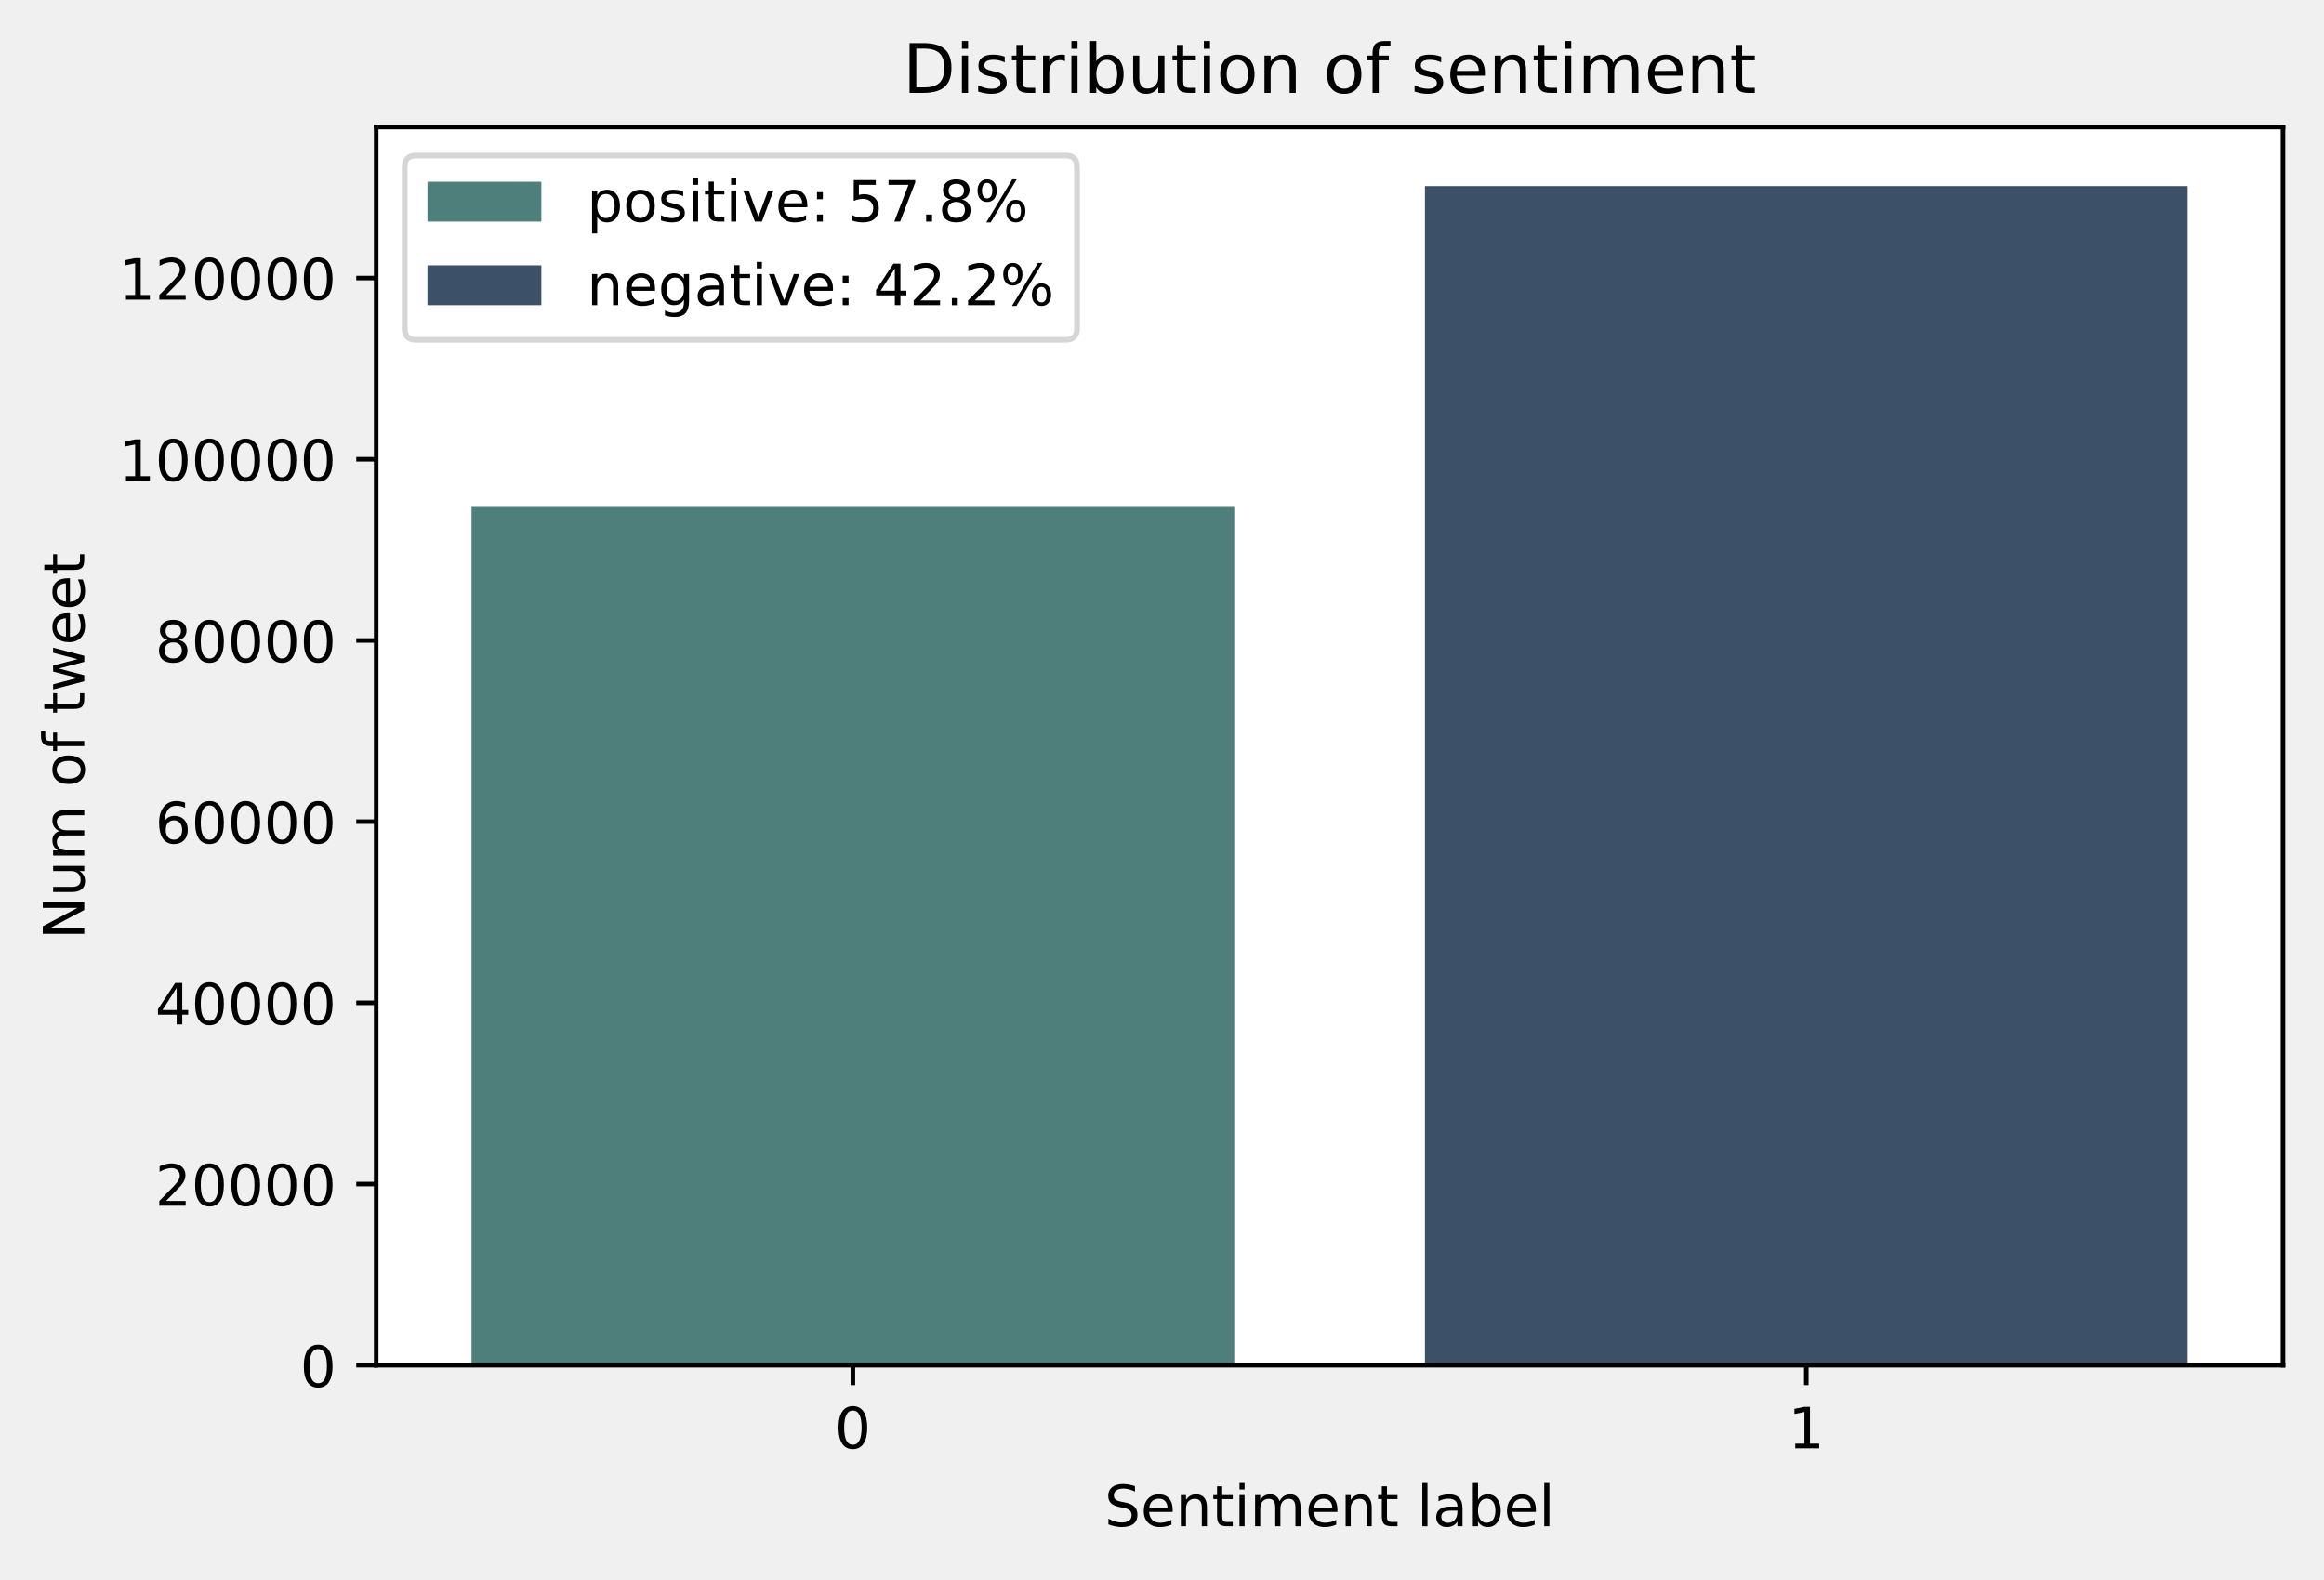
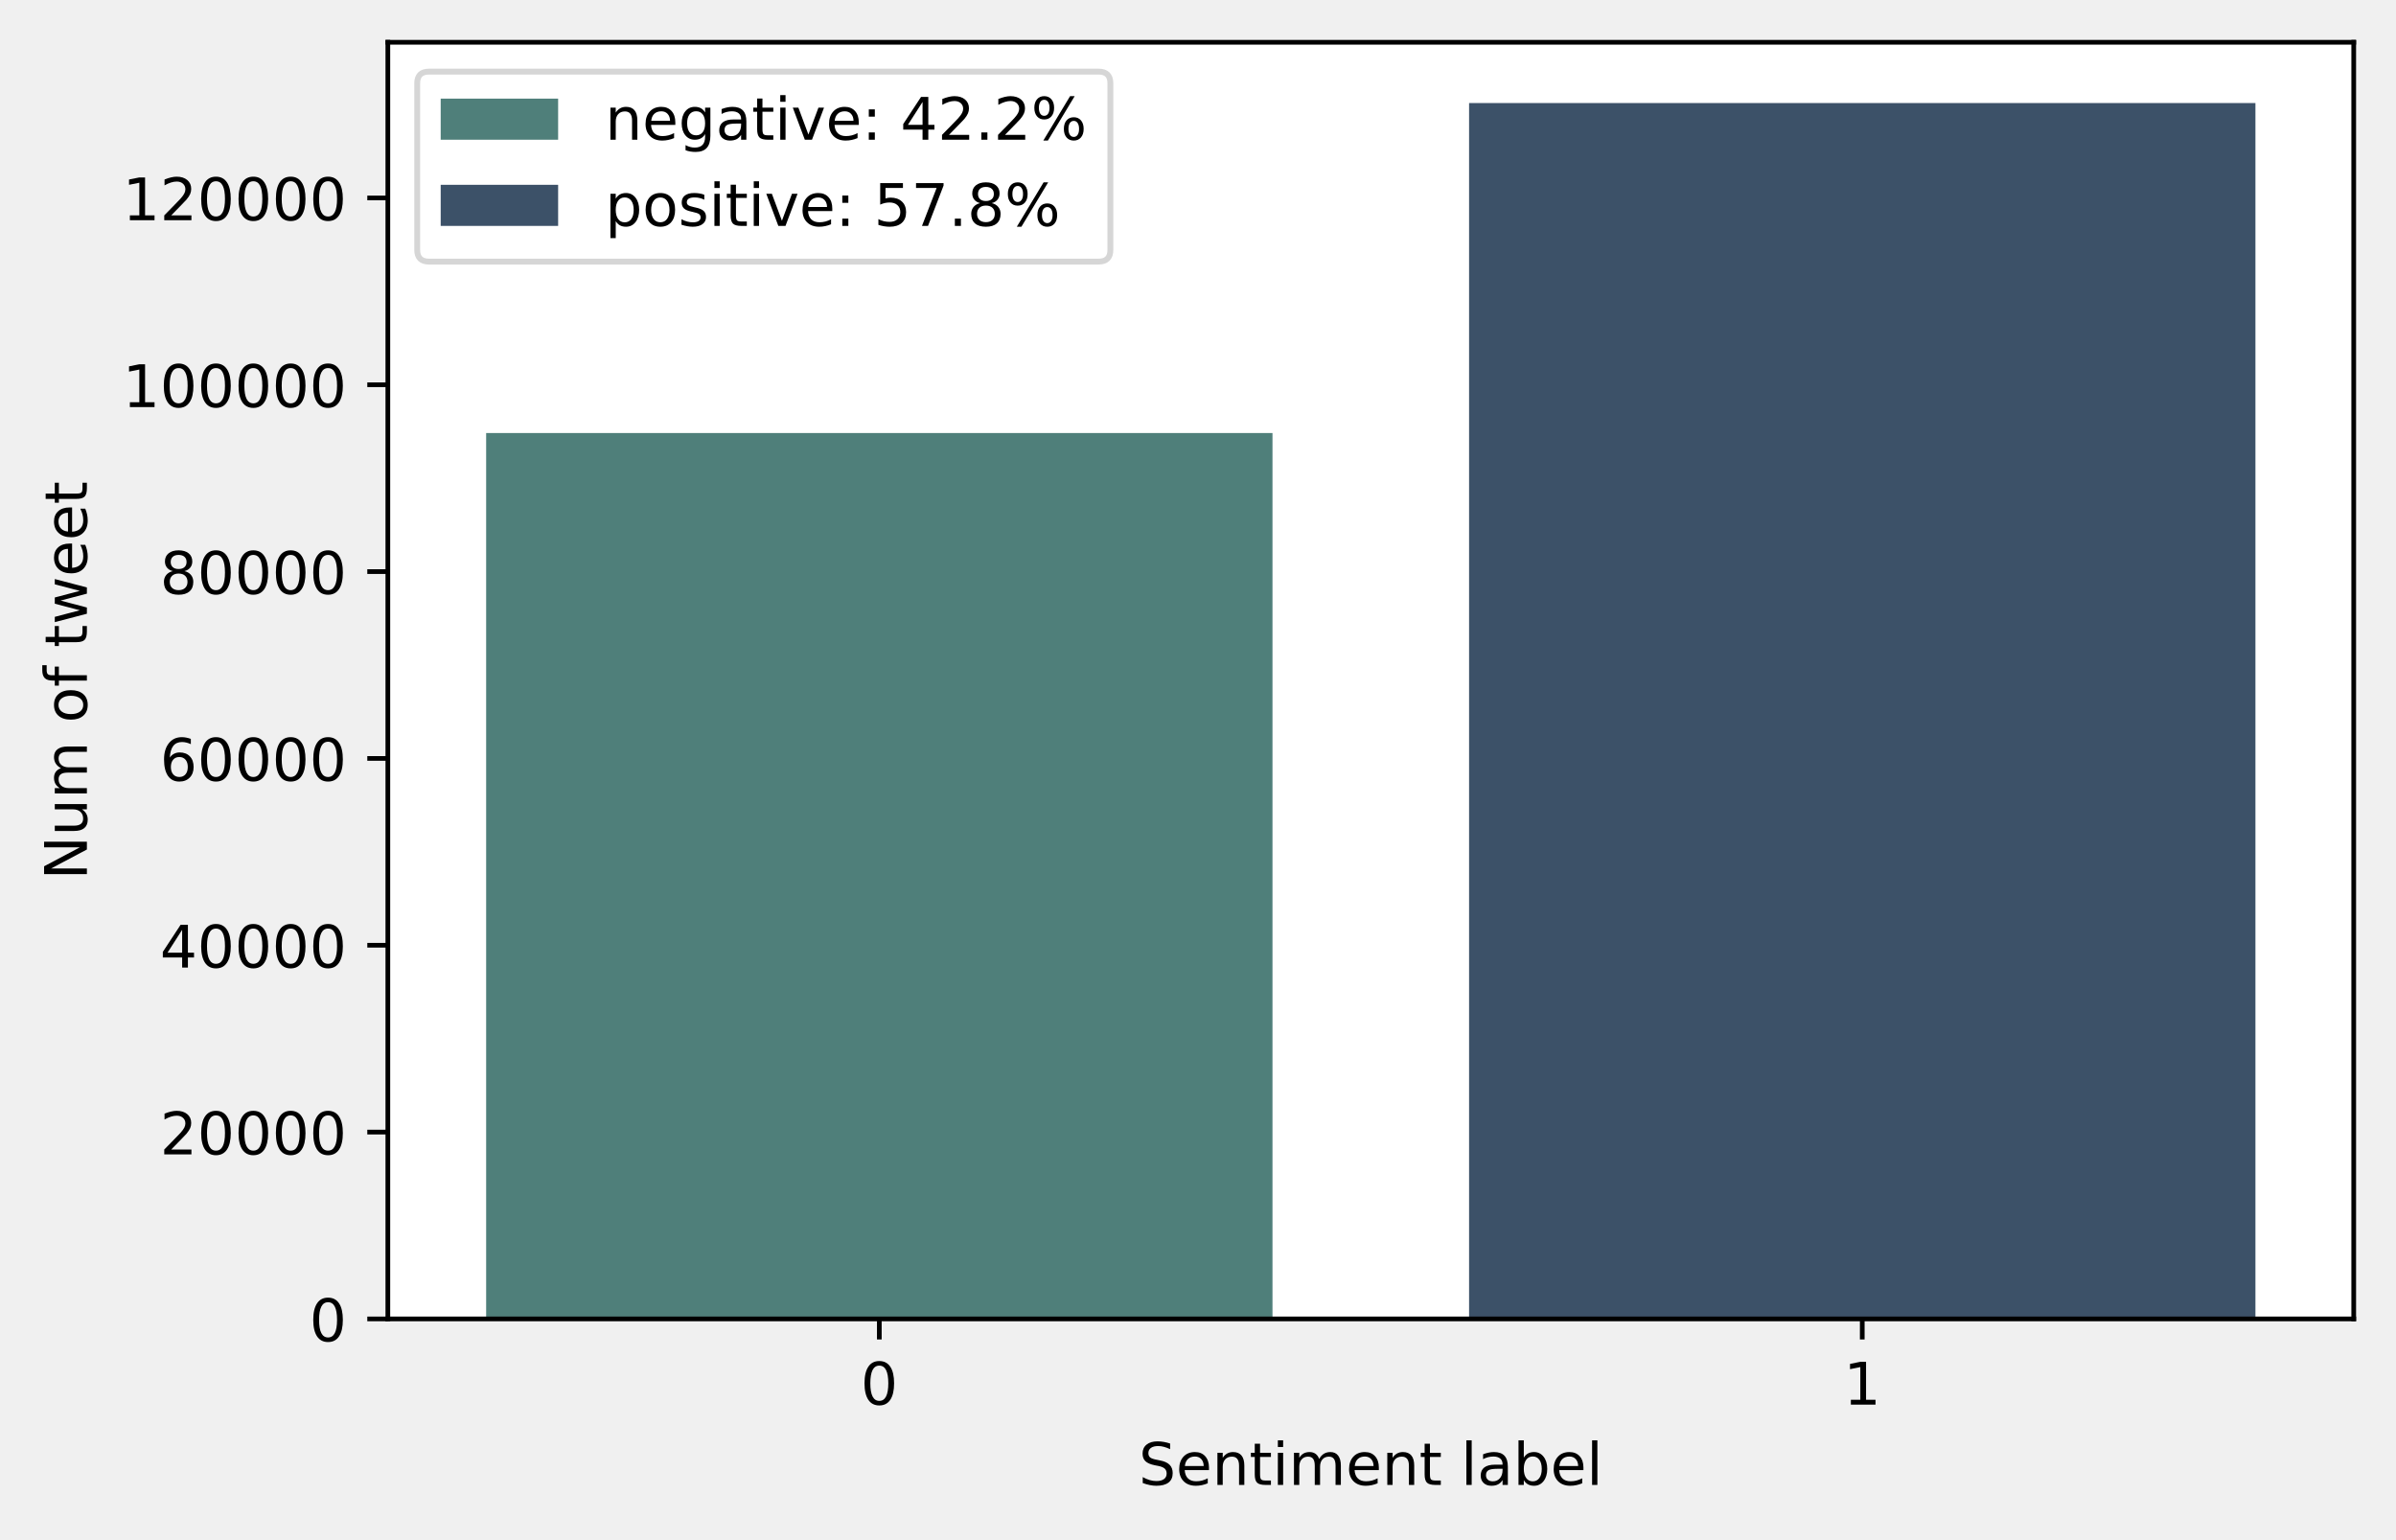
- <svg xmlns="http://www.w3.org/2000/svg" xmlns:xlink="http://www.w3.org/1999/xlink" width="408.053pt" height="277.314pt" viewBox="0 0 408.053 277.314" version="1.1">
+ <svg xmlns="http://www.w3.org/2000/svg" xmlns:xlink="http://www.w3.org/1999/xlink" width="408.053pt" height="262.196pt" viewBox="0 0 408.053 262.196" version="1.1">
  <defs>
    <style type="text/css">*{stroke-linejoin: round; stroke-linecap: butt}</style>
  </defs>
  <g id="figure_1">
    <g id="patch_1">
-       <path d="M 0 277.314  L 408.053 277.314  L 408.053 0  L 0 0  L 0 277.314  z " style="fill: none" />
+       <path d="M 0 262.196  L 408.053 262.196  L 408.053 0  L 0 0  L 0 262.196  z " style="fill: none" />
    </g>
    <g id="axes_1">
      <g id="patch_2">
-         <path d="M 66.053 239.758  L 400.853 239.758  L 400.853 22.318  L 66.053 22.318  z " style="fill: #ffffff" />
+         <path d="M 66.053 224.64  L 400.853 224.64  L 400.853 7.2  L 66.053 7.2  z " style="fill: #ffffff" />
      </g>
      <g id="patch_3">
-         <path d="M 82.793 239.758  L 216.713 239.758  L 216.713 88.868  L 82.793 88.868  z " clip-path="url(#p64d1a8fc48)" style="fill: #4f7f7a" />
+         <path d="M 82.793 224.64  L 216.713 224.64  L 216.713 73.75  L 82.793 73.75  z " clip-path="url(#pd86b4c235d)" style="fill: #4f7f7a" />
      </g>
      <g id="patch_4">
-         <path d="M 250.193 239.758  L 384.113 239.758  L 384.113 32.672  L 250.193 32.672  z " clip-path="url(#p64d1a8fc48)" style="fill: #3c5168" />
+         <path d="M 250.193 224.64  L 384.113 224.64  L 384.113 17.554  L 250.193 17.554  z " clip-path="url(#pd86b4c235d)" style="fill: #3c5168" />
      </g>
      <g id="matplotlib.axis_1">
        <g id="xtick_1">
          <g id="line2d_1">
            <defs>
-               <path id="me00213ad34" d="M 0 0  L 0 3.5  " style="stroke: #000000; stroke-width: 0.8" />
-             </defs>
-             <g>
-               <use xlink:href="#me00213ad34" x="149.753" y="239.758" style="stroke: #000000; stroke-width: 0.8" />
+               <path id="mf5926500ac" d="M 0 0  L 0 3.5  " style="stroke: #000000; stroke-width: 0.8" />
+             </defs>
+             <g>
+               <use xlink:href="#mf5926500ac" x="149.753" y="224.64" style="stroke: #000000; stroke-width: 0.8" />
            </g>
          </g>
          <g id="text_1">
-             <g transform="translate(146.5719 254.3566)scale(0.1 -0.1)">
+             <g transform="translate(146.5719 239.2384)scale(0.1 -0.1)">
              <defs>
                <path id="DejaVuSans-30" d="M 2034 4250  Q 1547 4250 1301 3770  Q 1056 3291 1056 2328  Q 1056 1369 1301 889  Q 1547 409 2034 409  Q 2525 409 2770 889  Q 3016 1369 3016 2328  Q 3016 3291 2770 3770  Q 2525 4250 2034 4250  z M 2034 4750  Q 2819 4750 3233 4129  Q 3647 3509 3647 2328  Q 3647 1150 3233 529  Q 2819 -91 2034 -91  Q 1250 -91 836 529  Q 422 1150 422 2328  Q 422 3509 836 4129  Q 1250 4750 2034 4750  z " transform="scale(0.015625)" />
              </defs>
              <use xlink:href="#DejaVuSans-30" />
            </g>
          </g>
        </g>
        <g id="xtick_2">
          <g id="line2d_2">
            <g>
-               <use xlink:href="#me00213ad34" x="317.153" y="239.758" style="stroke: #000000; stroke-width: 0.8" />
+               <use xlink:href="#mf5926500ac" x="317.153" y="224.64" style="stroke: #000000; stroke-width: 0.8" />
            </g>
          </g>
          <g id="text_2">
-             <g transform="translate(313.9719 254.3566)scale(0.1 -0.1)">
+             <g transform="translate(313.9719 239.2384)scale(0.1 -0.1)">
              <defs>
                <path id="DejaVuSans-31" d="M 794 531  L 1825 531  L 1825 4091  L 703 3866  L 703 4441  L 1819 4666  L 2450 4666  L 2450 531  L 3481 531  L 3481 0  L 794 0  L 794 531  z " transform="scale(0.015625)" />
              </defs>
              <use xlink:href="#DejaVuSans-31" />
            </g>
          </g>
        </g>
        <g id="text_3">
-           <g transform="translate(193.9266 268.0347)scale(0.1 -0.1)">
+           <g transform="translate(193.9266 252.9166)scale(0.1 -0.1)">
            <defs>
              <path id="DejaVuSans-53" d="M 3425 4513  L 3425 3897  Q 3066 4069 2747 4153  Q 2428 4238 2131 4238  Q 1616 4238 1336 4038  Q 1056 3838 1056 3469  Q 1056 3159 1242 3001  Q 1428 2844 1947 2747  L 2328 2669  Q 3034 2534 3370 2195  Q 3706 1856 3706 1288  Q 3706 609 3251 259  Q 2797 -91 1919 -91  Q 1588 -91 1214 -16  Q 841 59 441 206  L 441 856  Q 825 641 1194 531  Q 1563 422 1919 422  Q 2459 422 2753 634  Q 3047 847 3047 1241  Q 3047 1584 2836 1778  Q 2625 1972 2144 2069  L 1759 2144  Q 1053 2284 737 2584  Q 422 2884 422 3419  Q 422 4038 858 4394  Q 1294 4750 2059 4750  Q 2388 4750 2728 4690  Q 3069 4631 3425 4513  z " transform="scale(0.015625)" />
              <path id="DejaVuSans-65" d="M 3597 1894  L 3597 1613  L 953 1613  Q 991 1019 1311 708  Q 1631 397 2203 397  Q 2534 397 2845 478  Q 3156 559 3463 722  L 3463 178  Q 3153 47 2828 -22  Q 2503 -91 2169 -91  Q 1331 -91 842 396  Q 353 884 353 1716  Q 353 2575 817 3079  Q 1281 3584 2069 3584  Q 2775 3584 3186 3129  Q 3597 2675 3597 1894  z M 3022 2063  Q 3016 2534 2758 2815  Q 2500 3097 2075 3097  Q 1594 3097 1305 2825  Q 1016 2553 972 2059  L 3022 2063  z " transform="scale(0.015625)" />
              <path id="DejaVuSans-6e" d="M 3513 2113  L 3513 0  L 2938 0  L 2938 2094  Q 2938 2591 2744 2837  Q 2550 3084 2163 3084  Q 1697 3084 1428 2787  Q 1159 2491 1159 1978  L 1159 0  L 581 0  L 581 3500  L 1159 3500  L 1159 2956  Q 1366 3272 1645 3428  Q 1925 3584 2291 3584  Q 2894 3584 3203 3211  Q 3513 2838 3513 2113  z " transform="scale(0.015625)" />
              <path id="DejaVuSans-74" d="M 1172 4494  L 1172 3500  L 2356 3500  L 2356 3053  L 1172 3053  L 1172 1153  Q 1172 725 1289 603  Q 1406 481 1766 481  L 2356 481  L 2356 0  L 1766 0  Q 1100 0 847 248  Q 594 497 594 1153  L 594 3053  L 172 3053  L 172 3500  L 594 3500  L 594 4494  L 1172 4494  z " transform="scale(0.015625)" />
              <path id="DejaVuSans-69" d="M 603 3500  L 1178 3500  L 1178 0  L 603 0  L 603 3500  z M 603 4863  L 1178 4863  L 1178 4134  L 603 4134  L 603 4863  z " transform="scale(0.015625)" />
              <path id="DejaVuSans-6d" d="M 3328 2828  Q 3544 3216 3844 3400  Q 4144 3584 4550 3584  Q 5097 3584 5394 3201  Q 5691 2819 5691 2113  L 5691 0  L 5113 0  L 5113 2094  Q 5113 2597 4934 2840  Q 4756 3084 4391 3084  Q 3944 3084 3684 2787  Q 3425 2491 3425 1978  L 3425 0  L 2847 0  L 2847 2094  Q 2847 2600 2669 2842  Q 2491 3084 2119 3084  Q 1678 3084 1418 2786  Q 1159 2488 1159 1978  L 1159 0  L 581 0  L 581 3500  L 1159 3500  L 1159 2956  Q 1356 3278 1631 3431  Q 1906 3584 2284 3584  Q 2666 3584 2933 3390  Q 3200 3197 3328 2828  z " transform="scale(0.015625)" />
              <path id="DejaVuSans-20" transform="scale(0.015625)" />
              <path id="DejaVuSans-6c" d="M 603 4863  L 1178 4863  L 1178 0  L 603 0  L 603 4863  z " transform="scale(0.015625)" />
              <path id="DejaVuSans-61" d="M 2194 1759  Q 1497 1759 1228 1600  Q 959 1441 959 1056  Q 959 750 1161 570  Q 1363 391 1709 391  Q 2188 391 2477 730  Q 2766 1069 2766 1631  L 2766 1759  L 2194 1759  z M 3341 1997  L 3341 0  L 2766 0  L 2766 531  Q 2569 213 2275 61  Q 1981 -91 1556 -91  Q 1019 -91 701 211  Q 384 513 384 1019  Q 384 1609 779 1909  Q 1175 2209 1959 2209  L 2766 2209  L 2766 2266  Q 2766 2663 2505 2880  Q 2244 3097 1772 3097  Q 1472 3097 1187 3025  Q 903 2953 641 2809  L 641 3341  Q 956 3463 1253 3523  Q 1550 3584 1831 3584  Q 2591 3584 2966 3190  Q 3341 2797 3341 1997  z " transform="scale(0.015625)" />
              <path id="DejaVuSans-62" d="M 3116 1747  Q 3116 2381 2855 2742  Q 2594 3103 2138 3103  Q 1681 3103 1420 2742  Q 1159 2381 1159 1747  Q 1159 1113 1420 752  Q 1681 391 2138 391  Q 2594 391 2855 752  Q 3116 1113 3116 1747  z M 1159 2969  Q 1341 3281 1617 3432  Q 1894 3584 2278 3584  Q 2916 3584 3314 3078  Q 3713 2572 3713 1747  Q 3713 922 3314 415  Q 2916 -91 2278 -91  Q 1894 -91 1617 61  Q 1341 213 1159 525  L 1159 0  L 581 0  L 581 4863  L 1159 4863  L 1159 2969  z " transform="scale(0.015625)" />
            </defs>
            <use xlink:href="#DejaVuSans-53" />
            <use xlink:href="#DejaVuSans-65" x="63.477" />
            <use xlink:href="#DejaVuSans-6e" x="125" />
            <use xlink:href="#DejaVuSans-74" x="188.379" />
            <use xlink:href="#DejaVuSans-69" x="227.588" />
            <use xlink:href="#DejaVuSans-6d" x="255.371" />
            <use xlink:href="#DejaVuSans-65" x="352.783" />
            <use xlink:href="#DejaVuSans-6e" x="414.307" />
            <use xlink:href="#DejaVuSans-74" x="477.686" />
            <use xlink:href="#DejaVuSans-20" x="516.895" />
            <use xlink:href="#DejaVuSans-6c" x="548.682" />
            <use xlink:href="#DejaVuSans-61" x="576.465" />
            <use xlink:href="#DejaVuSans-62" x="637.744" />
            <use xlink:href="#DejaVuSans-65" x="701.221" />
            <use xlink:href="#DejaVuSans-6c" x="762.744" />
          </g>
        </g>
      </g>
      <g id="matplotlib.axis_2">
        <g id="ytick_1">
          <g id="line2d_3">
            <defs>
-               <path id="mabdc6ec874" d="M 0 0  L -3.5 0  " style="stroke: #000000; stroke-width: 0.8" />
-             </defs>
-             <g>
-               <use xlink:href="#mabdc6ec874" x="66.053" y="239.758" style="stroke: #000000; stroke-width: 0.8" />
+               <path id="mdf9b20ce73" d="M 0 0  L -3.5 0  " style="stroke: #000000; stroke-width: 0.8" />
+             </defs>
+             <g>
+               <use xlink:href="#mdf9b20ce73" x="66.053" y="224.64" style="stroke: #000000; stroke-width: 0.8" />
            </g>
          </g>
          <g id="text_4">
-             <g transform="translate(52.69062 243.5573)scale(0.1 -0.1)">
+             <g transform="translate(52.69062 228.4392)scale(0.1 -0.1)">
              <use xlink:href="#DejaVuSans-30" />
            </g>
          </g>
        </g>
        <g id="ytick_2">
          <g id="line2d_4">
            <g>
-               <use xlink:href="#mabdc6ec874" x="66.053" y="207.937" style="stroke: #000000; stroke-width: 0.8" />
+               <use xlink:href="#mdf9b20ce73" x="66.053" y="192.819" style="stroke: #000000; stroke-width: 0.8" />
            </g>
          </g>
          <g id="text_5">
-             <g transform="translate(27.24063 211.7364)scale(0.1 -0.1)">
+             <g transform="translate(27.24063 196.6183)scale(0.1 -0.1)">
              <defs>
                <path id="DejaVuSans-32" d="M 1228 531  L 3431 531  L 3431 0  L 469 0  L 469 531  Q 828 903 1448 1529  Q 2069 2156 2228 2338  Q 2531 2678 2651 2914  Q 2772 3150 2772 3378  Q 2772 3750 2511 3984  Q 2250 4219 1831 4219  Q 1534 4219 1204 4116  Q 875 4013 500 3803  L 500 4441  Q 881 4594 1212 4672  Q 1544 4750 1819 4750  Q 2544 4750 2975 4387  Q 3406 4025 3406 3419  Q 3406 3131 3298 2873  Q 3191 2616 2906 2266  Q 2828 2175 2409 1742  Q 1991 1309 1228 531  z " transform="scale(0.015625)" />
              </defs>
              <use xlink:href="#DejaVuSans-32" />
              <use xlink:href="#DejaVuSans-30" x="63.623" />
              <use xlink:href="#DejaVuSans-30" x="127.246" />
              <use xlink:href="#DejaVuSans-30" x="190.869" />
              <use xlink:href="#DejaVuSans-30" x="254.492" />
            </g>
          </g>
        </g>
        <g id="ytick_3">
          <g id="line2d_5">
            <g>
-               <use xlink:href="#mabdc6ec874" x="66.053" y="176.116" style="stroke: #000000; stroke-width: 0.8" />
+               <use xlink:href="#mdf9b20ce73" x="66.053" y="160.998" style="stroke: #000000; stroke-width: 0.8" />
            </g>
          </g>
          <g id="text_6">
-             <g transform="translate(27.24063 179.9155)scale(0.1 -0.1)">
+             <g transform="translate(27.24063 164.7974)scale(0.1 -0.1)">
              <defs>
                <path id="DejaVuSans-34" d="M 2419 4116  L 825 1625  L 2419 1625  L 2419 4116  z M 2253 4666  L 3047 4666  L 3047 1625  L 3713 1625  L 3713 1100  L 3047 1100  L 3047 0  L 2419 0  L 2419 1100  L 313 1100  L 313 1709  L 2253 4666  z " transform="scale(0.015625)" />
              </defs>
              <use xlink:href="#DejaVuSans-34" />
              <use xlink:href="#DejaVuSans-30" x="63.623" />
              <use xlink:href="#DejaVuSans-30" x="127.246" />
              <use xlink:href="#DejaVuSans-30" x="190.869" />
              <use xlink:href="#DejaVuSans-30" x="254.492" />
            </g>
          </g>
        </g>
        <g id="ytick_4">
          <g id="line2d_6">
            <g>
-               <use xlink:href="#mabdc6ec874" x="66.053" y="144.295" style="stroke: #000000; stroke-width: 0.8" />
+               <use xlink:href="#mdf9b20ce73" x="66.053" y="129.177" style="stroke: #000000; stroke-width: 0.8" />
            </g>
          </g>
          <g id="text_7">
-             <g transform="translate(27.24063 148.0946)scale(0.1 -0.1)">
+             <g transform="translate(27.24063 132.9765)scale(0.1 -0.1)">
              <defs>
                <path id="DejaVuSans-36" d="M 2113 2584  Q 1688 2584 1439 2293  Q 1191 2003 1191 1497  Q 1191 994 1439 701  Q 1688 409 2113 409  Q 2538 409 2786 701  Q 3034 994 3034 1497  Q 3034 2003 2786 2293  Q 2538 2584 2113 2584  z M 3366 4563  L 3366 3988  Q 3128 4100 2886 4159  Q 2644 4219 2406 4219  Q 1781 4219 1451 3797  Q 1122 3375 1075 2522  Q 1259 2794 1537 2939  Q 1816 3084 2150 3084  Q 2853 3084 3261 2657  Q 3669 2231 3669 1497  Q 3669 778 3244 343  Q 2819 -91 2113 -91  Q 1303 -91 875 529  Q 447 1150 447 2328  Q 447 3434 972 4092  Q 1497 4750 2381 4750  Q 2619 4750 2861 4703  Q 3103 4656 3366 4563  z " transform="scale(0.015625)" />
              </defs>
              <use xlink:href="#DejaVuSans-36" />
              <use xlink:href="#DejaVuSans-30" x="63.623" />
              <use xlink:href="#DejaVuSans-30" x="127.246" />
              <use xlink:href="#DejaVuSans-30" x="190.869" />
              <use xlink:href="#DejaVuSans-30" x="254.492" />
            </g>
          </g>
        </g>
        <g id="ytick_5">
          <g id="line2d_7">
            <g>
-               <use xlink:href="#mabdc6ec874" x="66.053" y="112.474" style="stroke: #000000; stroke-width: 0.8" />
+               <use xlink:href="#mdf9b20ce73" x="66.053" y="97.356" style="stroke: #000000; stroke-width: 0.8" />
            </g>
          </g>
          <g id="text_8">
-             <g transform="translate(27.24063 116.2737)scale(0.1 -0.1)">
+             <g transform="translate(27.24063 101.1556)scale(0.1 -0.1)">
              <defs>
                <path id="DejaVuSans-38" d="M 2034 2216  Q 1584 2216 1326 1975  Q 1069 1734 1069 1313  Q 1069 891 1326 650  Q 1584 409 2034 409  Q 2484 409 2743 651  Q 3003 894 3003 1313  Q 3003 1734 2745 1975  Q 2488 2216 2034 2216  z M 1403 2484  Q 997 2584 770 2862  Q 544 3141 544 3541  Q 544 4100 942 4425  Q 1341 4750 2034 4750  Q 2731 4750 3128 4425  Q 3525 4100 3525 3541  Q 3525 3141 3298 2862  Q 3072 2584 2669 2484  Q 3125 2378 3379 2068  Q 3634 1759 3634 1313  Q 3634 634 3220 271  Q 2806 -91 2034 -91  Q 1263 -91 848 271  Q 434 634 434 1313  Q 434 1759 690 2068  Q 947 2378 1403 2484  z M 1172 3481  Q 1172 3119 1398 2916  Q 1625 2713 2034 2713  Q 2441 2713 2670 2916  Q 2900 3119 2900 3481  Q 2900 3844 2670 4047  Q 2441 4250 2034 4250  Q 1625 4250 1398 4047  Q 1172 3844 1172 3481  z " transform="scale(0.015625)" />
              </defs>
              <use xlink:href="#DejaVuSans-38" />
              <use xlink:href="#DejaVuSans-30" x="63.623" />
              <use xlink:href="#DejaVuSans-30" x="127.246" />
              <use xlink:href="#DejaVuSans-30" x="190.869" />
              <use xlink:href="#DejaVuSans-30" x="254.492" />
            </g>
          </g>
        </g>
        <g id="ytick_6">
          <g id="line2d_8">
            <g>
-               <use xlink:href="#mabdc6ec874" x="66.053" y="80.654" style="stroke: #000000; stroke-width: 0.8" />
+               <use xlink:href="#mdf9b20ce73" x="66.053" y="65.535" style="stroke: #000000; stroke-width: 0.8" />
            </g>
          </g>
          <g id="text_9">
-             <g transform="translate(20.87813 84.45279)scale(0.1 -0.1)">
+             <g transform="translate(20.87813 69.33467)scale(0.1 -0.1)">
              <use xlink:href="#DejaVuSans-31" />
              <use xlink:href="#DejaVuSans-30" x="63.623" />
              <use xlink:href="#DejaVuSans-30" x="127.246" />
              <use xlink:href="#DejaVuSans-30" x="190.869" />
              <use xlink:href="#DejaVuSans-30" x="254.492" />
              <use xlink:href="#DejaVuSans-30" x="318.115" />
            </g>
          </g>
        </g>
        <g id="ytick_7">
          <g id="line2d_9">
            <g>
-               <use xlink:href="#mabdc6ec874" x="66.053" y="48.833" style="stroke: #000000; stroke-width: 0.8" />
+               <use xlink:href="#mdf9b20ce73" x="66.053" y="33.715" style="stroke: #000000; stroke-width: 0.8" />
            </g>
          </g>
          <g id="text_10">
-             <g transform="translate(20.87813 52.63188)scale(0.1 -0.1)">
+             <g transform="translate(20.87813 37.51375)scale(0.1 -0.1)">
              <use xlink:href="#DejaVuSans-31" />
              <use xlink:href="#DejaVuSans-32" x="63.623" />
              <use xlink:href="#DejaVuSans-30" x="127.246" />
              <use xlink:href="#DejaVuSans-30" x="190.869" />
              <use xlink:href="#DejaVuSans-30" x="254.492" />
              <use xlink:href="#DejaVuSans-30" x="318.115" />
            </g>
          </g>
        </g>
        <g id="text_11">
-           <g transform="translate(14.79844 164.978)rotate(-90)scale(0.1 -0.1)">
+           <g transform="translate(14.79844 149.8598)rotate(-90)scale(0.1 -0.1)">
            <defs>
              <path id="DejaVuSans-4e" d="M 628 4666  L 1478 4666  L 3547 763  L 3547 4666  L 4159 4666  L 4159 0  L 3309 0  L 1241 3903  L 1241 0  L 628 0  L 628 4666  z " transform="scale(0.015625)" />
              <path id="DejaVuSans-75" d="M 544 1381  L 544 3500  L 1119 3500  L 1119 1403  Q 1119 906 1312 657  Q 1506 409 1894 409  Q 2359 409 2629 706  Q 2900 1003 2900 1516  L 2900 3500  L 3475 3500  L 3475 0  L 2900 0  L 2900 538  Q 2691 219 2414 64  Q 2138 -91 1772 -91  Q 1169 -91 856 284  Q 544 659 544 1381  z M 1991 3584  L 1991 3584  z " transform="scale(0.015625)" />
              <path id="DejaVuSans-6f" d="M 1959 3097  Q 1497 3097 1228 2736  Q 959 2375 959 1747  Q 959 1119 1226 758  Q 1494 397 1959 397  Q 2419 397 2687 759  Q 2956 1122 2956 1747  Q 2956 2369 2687 2733  Q 2419 3097 1959 3097  z M 1959 3584  Q 2709 3584 3137 3096  Q 3566 2609 3566 1747  Q 3566 888 3137 398  Q 2709 -91 1959 -91  Q 1206 -91 779 398  Q 353 888 353 1747  Q 353 2609 779 3096  Q 1206 3584 1959 3584  z " transform="scale(0.015625)" />
              <path id="DejaVuSans-66" d="M 2375 4863  L 2375 4384  L 1825 4384  Q 1516 4384 1395 4259  Q 1275 4134 1275 3809  L 1275 3500  L 2222 3500  L 2222 3053  L 1275 3053  L 1275 0  L 697 0  L 697 3053  L 147 3053  L 147 3500  L 697 3500  L 697 3744  Q 697 4328 969 4595  Q 1241 4863 1831 4863  L 2375 4863  z " transform="scale(0.015625)" />
              <path id="DejaVuSans-77" d="M 269 3500  L 844 3500  L 1563 769  L 2278 3500  L 2956 3500  L 3675 769  L 4391 3500  L 4966 3500  L 4050 0  L 3372 0  L 2619 2869  L 1863 0  L 1184 0  L 269 3500  z " transform="scale(0.015625)" />
            </defs>
            <use xlink:href="#DejaVuSans-4e" />
            <use xlink:href="#DejaVuSans-75" x="74.805" />
            <use xlink:href="#DejaVuSans-6d" x="138.184" />
            <use xlink:href="#DejaVuSans-20" x="235.596" />
            <use xlink:href="#DejaVuSans-6f" x="267.383" />
            <use xlink:href="#DejaVuSans-66" x="328.564" />
            <use xlink:href="#DejaVuSans-20" x="363.77" />
            <use xlink:href="#DejaVuSans-74" x="395.557" />
            <use xlink:href="#DejaVuSans-77" x="434.766" />
            <use xlink:href="#DejaVuSans-65" x="516.553" />
            <use xlink:href="#DejaVuSans-65" x="578.076" />
            <use xlink:href="#DejaVuSans-74" x="639.6" />
          </g>
        </g>
      </g>
      <g id="patch_5">
-         <path d="M 66.053 239.758  L 66.053 22.318  " style="fill: none; stroke: #000000; stroke-width: 0.8; stroke-linejoin: miter; stroke-linecap: square" />
+         <path d="M 66.053 224.64  L 66.053 7.2  " style="fill: none; stroke: #000000; stroke-width: 0.8; stroke-linejoin: miter; stroke-linecap: square" />
      </g>
      <g id="patch_6">
-         <path d="M 400.853 239.758  L 400.853 22.318  " style="fill: none; stroke: #000000; stroke-width: 0.8; stroke-linejoin: miter; stroke-linecap: square" />
+         <path d="M 400.853 224.64  L 400.853 7.2  " style="fill: none; stroke: #000000; stroke-width: 0.8; stroke-linejoin: miter; stroke-linecap: square" />
      </g>
      <g id="patch_7">
-         <path d="M 66.053 239.758  L 400.853 239.758  " style="fill: none; stroke: #000000; stroke-width: 0.8; stroke-linejoin: miter; stroke-linecap: square" />
+         <path d="M 66.053 224.64  L 400.853 224.64  " style="fill: none; stroke: #000000; stroke-width: 0.8; stroke-linejoin: miter; stroke-linecap: square" />
      </g>
      <g id="patch_8">
-         <path d="M 66.053 22.318  L 400.853 22.318  " style="fill: none; stroke: #000000; stroke-width: 0.8; stroke-linejoin: miter; stroke-linecap: square" />
-       </g>
-       <g id="text_12">
-         <g transform="translate(158.5234 16.31812)scale(0.12 -0.12)">
-           <defs>
-             <path id="DejaVuSans-44" d="M 1259 4147  L 1259 519  L 2022 519  Q 2988 519 3436 956  Q 3884 1394 3884 2338  Q 3884 3275 3436 3711  Q 2988 4147 2022 4147  L 1259 4147  z M 628 4666  L 1925 4666  Q 3281 4666 3915 4102  Q 4550 3538 4550 2338  Q 4550 1131 3912 565  Q 3275 0 1925 0  L 628 0  L 628 4666  z " transform="scale(0.015625)" />
-             <path id="DejaVuSans-73" d="M 2834 3397  L 2834 2853  Q 2591 2978 2328 3040  Q 2066 3103 1784 3103  Q 1356 3103 1142 2972  Q 928 2841 928 2578  Q 928 2378 1081 2264  Q 1234 2150 1697 2047  L 1894 2003  Q 2506 1872 2764 1633  Q 3022 1394 3022 966  Q 3022 478 2636 193  Q 2250 -91 1575 -91  Q 1294 -91 989 -36  Q 684 19 347 128  L 347 722  Q 666 556 975 473  Q 1284 391 1588 391  Q 1994 391 2212 530  Q 2431 669 2431 922  Q 2431 1156 2273 1281  Q 2116 1406 1581 1522  L 1381 1569  Q 847 1681 609 1914  Q 372 2147 372 2553  Q 372 3047 722 3315  Q 1072 3584 1716 3584  Q 2034 3584 2315 3537  Q 2597 3491 2834 3397  z " transform="scale(0.015625)" />
-             <path id="DejaVuSans-72" d="M 2631 2963  Q 2534 3019 2420 3045  Q 2306 3072 2169 3072  Q 1681 3072 1420 2755  Q 1159 2438 1159 1844  L 1159 0  L 581 0  L 581 3500  L 1159 3500  L 1159 2956  Q 1341 3275 1631 3429  Q 1922 3584 2338 3584  Q 2397 3584 2469 3576  Q 2541 3569 2628 3553  L 2631 2963  z " transform="scale(0.015625)" />
-           </defs>
-           <use xlink:href="#DejaVuSans-44" />
-           <use xlink:href="#DejaVuSans-69" x="77.002" />
-           <use xlink:href="#DejaVuSans-73" x="104.785" />
-           <use xlink:href="#DejaVuSans-74" x="156.885" />
-           <use xlink:href="#DejaVuSans-72" x="196.094" />
-           <use xlink:href="#DejaVuSans-69" x="237.207" />
-           <use xlink:href="#DejaVuSans-62" x="264.99" />
-           <use xlink:href="#DejaVuSans-75" x="328.467" />
-           <use xlink:href="#DejaVuSans-74" x="391.846" />
-           <use xlink:href="#DejaVuSans-69" x="431.055" />
-           <use xlink:href="#DejaVuSans-6f" x="458.838" />
-           <use xlink:href="#DejaVuSans-6e" x="520.02" />
-           <use xlink:href="#DejaVuSans-20" x="583.398" />
-           <use xlink:href="#DejaVuSans-6f" x="615.186" />
-           <use xlink:href="#DejaVuSans-66" x="676.367" />
-           <use xlink:href="#DejaVuSans-20" x="711.572" />
-           <use xlink:href="#DejaVuSans-73" x="743.359" />
-           <use xlink:href="#DejaVuSans-65" x="795.459" />
-           <use xlink:href="#DejaVuSans-6e" x="856.982" />
-           <use xlink:href="#DejaVuSans-74" x="920.361" />
-           <use xlink:href="#DejaVuSans-69" x="959.57" />
-           <use xlink:href="#DejaVuSans-6d" x="987.354" />
-           <use xlink:href="#DejaVuSans-65" x="1084.766" />
-           <use xlink:href="#DejaVuSans-6e" x="1146.289" />
-           <use xlink:href="#DejaVuSans-74" x="1209.668" />
-         </g>
+         <path d="M 66.053 7.2  L 400.853 7.2  " style="fill: none; stroke: #000000; stroke-width: 0.8; stroke-linejoin: miter; stroke-linecap: square" />
      </g>
      <g id="legend_1">
        <g id="patch_9">
-           <path d="M 73.053 59.674  L 187.105 59.674  Q 189.105 59.674 189.105 57.674  L 189.105 29.318  Q 189.105 27.318 187.105 27.318  L 73.053 27.318  Q 71.053 27.318 71.053 29.318  L 71.053 57.674  Q 71.053 59.674 73.053 59.674  z " style="fill: #ffffff; opacity: 0.8; stroke: #cccccc; stroke-linejoin: miter" />
+           <path d="M 73.053 44.556  L 187.105 44.556  Q 189.105 44.556 189.105 42.556  L 189.105 14.2  Q 189.105 12.2 187.105 12.2  L 73.053 12.2  Q 71.053 12.2 71.053 14.2  L 71.053 42.556  Q 71.053 44.556 73.053 44.556  z " style="fill: #ffffff; opacity: 0.8; stroke: #cccccc; stroke-linejoin: miter" />
        </g>
        <g id="patch_10">
-           <path d="M 75.053 38.917  L 95.053 38.917  L 95.053 31.917  L 75.053 31.917  z " style="fill: #4f7f7a" />
-         </g>
-         <g id="text_13">
-           <g transform="translate(103.0531 38.91656)scale(0.1 -0.1)">
-             <defs>
-               <path id="DejaVuSans-70" d="M 1159 525  L 1159 -1331  L 581 -1331  L 581 3500  L 1159 3500  L 1159 2969  Q 1341 3281 1617 3432  Q 1894 3584 2278 3584  Q 2916 3584 3314 3078  Q 3713 2572 3713 1747  Q 3713 922 3314 415  Q 2916 -91 2278 -91  Q 1894 -91 1617 61  Q 1341 213 1159 525  z M 3116 1747  Q 3116 2381 2855 2742  Q 2594 3103 2138 3103  Q 1681 3103 1420 2742  Q 1159 2381 1159 1747  Q 1159 1113 1420 752  Q 1681 391 2138 391  Q 2594 391 2855 752  Q 3116 1113 3116 1747  z " transform="scale(0.015625)" />
+           <path d="M 75.053 23.798  L 95.053 23.798  L 95.053 16.798  L 75.053 16.798  z " style="fill: #4f7f7a" />
+         </g>
+         <g id="text_12">
+           <g transform="translate(103.0531 23.79844)scale(0.1 -0.1)">
+             <defs>
+               <path id="DejaVuSans-67" d="M 2906 1791  Q 2906 2416 2648 2759  Q 2391 3103 1925 3103  Q 1463 3103 1205 2759  Q 947 2416 947 1791  Q 947 1169 1205 825  Q 1463 481 1925 481  Q 2391 481 2648 825  Q 2906 1169 2906 1791  z M 3481 434  Q 3481 -459 3084 -895  Q 2688 -1331 1869 -1331  Q 1566 -1331 1297 -1286  Q 1028 -1241 775 -1147  L 775 -588  Q 1028 -725 1275 -790  Q 1522 -856 1778 -856  Q 2344 -856 2625 -561  Q 2906 -266 2906 331  L 2906 616  Q 2728 306 2450 153  Q 2172 0 1784 0  Q 1141 0 747 490  Q 353 981 353 1791  Q 353 2603 747 3093  Q 1141 3584 1784 3584  Q 2172 3584 2450 3431  Q 2728 3278 2906 2969  L 2906 3500  L 3481 3500  L 3481 434  z " transform="scale(0.015625)" />
              <path id="DejaVuSans-76" d="M 191 3500  L 800 3500  L 1894 563  L 2988 3500  L 3597 3500  L 2284 0  L 1503 0  L 191 3500  z " transform="scale(0.015625)" />
              <path id="DejaVuSans-3a" d="M 750 794  L 1409 794  L 1409 0  L 750 0  L 750 794  z M 750 3309  L 1409 3309  L 1409 2516  L 750 2516  L 750 3309  z " transform="scale(0.015625)" />
+               <path id="DejaVuSans-2e" d="M 684 794  L 1344 794  L 1344 0  L 684 0  L 684 794  z " transform="scale(0.015625)" />
+               <path id="DejaVuSans-25" d="M 4653 2053  Q 4381 2053 4226 1822  Q 4072 1591 4072 1178  Q 4072 772 4226 539  Q 4381 306 4653 306  Q 4919 306 5073 539  Q 5228 772 5228 1178  Q 5228 1588 5073 1820  Q 4919 2053 4653 2053  z M 4653 2450  Q 5147 2450 5437 2106  Q 5728 1763 5728 1178  Q 5728 594 5436 251  Q 5144 -91 4653 -91  Q 4153 -91 3862 251  Q 3572 594 3572 1178  Q 3572 1766 3864 2108  Q 4156 2450 4653 2450  z M 1428 4353  Q 1159 4353 1004 4120  Q 850 3888 850 3481  Q 850 3069 1003 2837  Q 1156 2606 1428 2606  Q 1700 2606 1854 2837  Q 2009 3069 2009 3481  Q 2009 3884 1853 4118  Q 1697 4353 1428 4353  z M 4250 4750  L 4750 4750  L 1831 -91  L 1331 -91  L 4250 4750  z M 1428 4750  Q 1922 4750 2215 4408  Q 2509 4066 2509 3481  Q 2509 2891 2217 2550  Q 1925 2209 1428 2209  Q 931 2209 642 2551  Q 353 2894 353 3481  Q 353 4063 643 4406  Q 934 4750 1428 4750  z " transform="scale(0.015625)" />
+             </defs>
+             <use xlink:href="#DejaVuSans-6e" />
+             <use xlink:href="#DejaVuSans-65" x="63.379" />
+             <use xlink:href="#DejaVuSans-67" x="124.902" />
+             <use xlink:href="#DejaVuSans-61" x="188.379" />
+             <use xlink:href="#DejaVuSans-74" x="249.658" />
+             <use xlink:href="#DejaVuSans-69" x="288.867" />
+             <use xlink:href="#DejaVuSans-76" x="316.65" />
+             <use xlink:href="#DejaVuSans-65" x="375.83" />
+             <use xlink:href="#DejaVuSans-3a" x="437.354" />
+             <use xlink:href="#DejaVuSans-20" x="471.045" />
+             <use xlink:href="#DejaVuSans-34" x="502.832" />
+             <use xlink:href="#DejaVuSans-32" x="566.455" />
+             <use xlink:href="#DejaVuSans-2e" x="630.078" />
+             <use xlink:href="#DejaVuSans-32" x="661.865" />
+             <use xlink:href="#DejaVuSans-25" x="725.488" />
+           </g>
+         </g>
+         <g id="patch_11">
+           <path d="M 75.053 38.477  L 95.053 38.477  L 95.053 31.477  L 75.053 31.477  z " style="fill: #3c5168" />
+         </g>
+         <g id="text_13">
+           <g transform="translate(103.0531 38.47656)scale(0.1 -0.1)">
+             <defs>
+               <path id="DejaVuSans-70" d="M 1159 525  L 1159 -1331  L 581 -1331  L 581 3500  L 1159 3500  L 1159 2969  Q 1341 3281 1617 3432  Q 1894 3584 2278 3584  Q 2916 3584 3314 3078  Q 3713 2572 3713 1747  Q 3713 922 3314 415  Q 2916 -91 2278 -91  Q 1894 -91 1617 61  Q 1341 213 1159 525  z M 3116 1747  Q 3116 2381 2855 2742  Q 2594 3103 2138 3103  Q 1681 3103 1420 2742  Q 1159 2381 1159 1747  Q 1159 1113 1420 752  Q 1681 391 2138 391  Q 2594 391 2855 752  Q 3116 1113 3116 1747  z " transform="scale(0.015625)" />
+               <path id="DejaVuSans-73" d="M 2834 3397  L 2834 2853  Q 2591 2978 2328 3040  Q 2066 3103 1784 3103  Q 1356 3103 1142 2972  Q 928 2841 928 2578  Q 928 2378 1081 2264  Q 1234 2150 1697 2047  L 1894 2003  Q 2506 1872 2764 1633  Q 3022 1394 3022 966  Q 3022 478 2636 193  Q 2250 -91 1575 -91  Q 1294 -91 989 -36  Q 684 19 347 128  L 347 722  Q 666 556 975 473  Q 1284 391 1588 391  Q 1994 391 2212 530  Q 2431 669 2431 922  Q 2431 1156 2273 1281  Q 2116 1406 1581 1522  L 1381 1569  Q 847 1681 609 1914  Q 372 2147 372 2553  Q 372 3047 722 3315  Q 1072 3584 1716 3584  Q 2034 3584 2315 3537  Q 2597 3491 2834 3397  z " transform="scale(0.015625)" />
              <path id="DejaVuSans-35" d="M 691 4666  L 3169 4666  L 3169 4134  L 1269 4134  L 1269 2991  Q 1406 3038 1543 3061  Q 1681 3084 1819 3084  Q 2600 3084 3056 2656  Q 3513 2228 3513 1497  Q 3513 744 3044 326  Q 2575 -91 1722 -91  Q 1428 -91 1123 -41  Q 819 9 494 109  L 494 744  Q 775 591 1075 516  Q 1375 441 1709 441  Q 2250 441 2565 725  Q 2881 1009 2881 1497  Q 2881 1984 2565 2268  Q 2250 2553 1709 2553  Q 1456 2553 1204 2497  Q 953 2441 691 2322  L 691 4666  z " transform="scale(0.015625)" />
              <path id="DejaVuSans-37" d="M 525 4666  L 3525 4666  L 3525 4397  L 1831 0  L 1172 0  L 2766 4134  L 525 4134  L 525 4666  z " transform="scale(0.015625)" />
-               <path id="DejaVuSans-2e" d="M 684 794  L 1344 794  L 1344 0  L 684 0  L 684 794  z " transform="scale(0.015625)" />
-               <path id="DejaVuSans-25" d="M 4653 2053  Q 4381 2053 4226 1822  Q 4072 1591 4072 1178  Q 4072 772 4226 539  Q 4381 306 4653 306  Q 4919 306 5073 539  Q 5228 772 5228 1178  Q 5228 1588 5073 1820  Q 4919 2053 4653 2053  z M 4653 2450  Q 5147 2450 5437 2106  Q 5728 1763 5728 1178  Q 5728 594 5436 251  Q 5144 -91 4653 -91  Q 4153 -91 3862 251  Q 3572 594 3572 1178  Q 3572 1766 3864 2108  Q 4156 2450 4653 2450  z M 1428 4353  Q 1159 4353 1004 4120  Q 850 3888 850 3481  Q 850 3069 1003 2837  Q 1156 2606 1428 2606  Q 1700 2606 1854 2837  Q 2009 3069 2009 3481  Q 2009 3884 1853 4118  Q 1697 4353 1428 4353  z M 4250 4750  L 4750 4750  L 1831 -91  L 1331 -91  L 4250 4750  z M 1428 4750  Q 1922 4750 2215 4408  Q 2509 4066 2509 3481  Q 2509 2891 2217 2550  Q 1925 2209 1428 2209  Q 931 2209 642 2551  Q 353 2894 353 3481  Q 353 4063 643 4406  Q 934 4750 1428 4750  z " transform="scale(0.015625)" />
            </defs>
            <use xlink:href="#DejaVuSans-70" />
            <use xlink:href="#DejaVuSans-6f" x="63.477" />
            <use xlink:href="#DejaVuSans-73" x="124.658" />
            <use xlink:href="#DejaVuSans-69" x="176.758" />
            <use xlink:href="#DejaVuSans-74" x="204.541" />
            <use xlink:href="#DejaVuSans-69" x="243.75" />
            <use xlink:href="#DejaVuSans-76" x="271.533" />
            <use xlink:href="#DejaVuSans-65" x="330.713" />
            <use xlink:href="#DejaVuSans-3a" x="392.236" />
            <use xlink:href="#DejaVuSans-20" x="425.928" />
            <use xlink:href="#DejaVuSans-35" x="457.715" />
            <use xlink:href="#DejaVuSans-37" x="521.338" />
            <use xlink:href="#DejaVuSans-2e" x="584.961" />
            <use xlink:href="#DejaVuSans-38" x="616.748" />
            <use xlink:href="#DejaVuSans-25" x="680.371" />
          </g>
        </g>
-         <g id="patch_11">
-           <path d="M 75.053 53.595  L 95.053 53.595  L 95.053 46.595  L 75.053 46.595  z " style="fill: #3c5168" />
-         </g>
-         <g id="text_14">
-           <g transform="translate(103.0531 53.59469)scale(0.1 -0.1)">
-             <defs>
-               <path id="DejaVuSans-67" d="M 2906 1791  Q 2906 2416 2648 2759  Q 2391 3103 1925 3103  Q 1463 3103 1205 2759  Q 947 2416 947 1791  Q 947 1169 1205 825  Q 1463 481 1925 481  Q 2391 481 2648 825  Q 2906 1169 2906 1791  z M 3481 434  Q 3481 -459 3084 -895  Q 2688 -1331 1869 -1331  Q 1566 -1331 1297 -1286  Q 1028 -1241 775 -1147  L 775 -588  Q 1028 -725 1275 -790  Q 1522 -856 1778 -856  Q 2344 -856 2625 -561  Q 2906 -266 2906 331  L 2906 616  Q 2728 306 2450 153  Q 2172 0 1784 0  Q 1141 0 747 490  Q 353 981 353 1791  Q 353 2603 747 3093  Q 1141 3584 1784 3584  Q 2172 3584 2450 3431  Q 2728 3278 2906 2969  L 2906 3500  L 3481 3500  L 3481 434  z " transform="scale(0.015625)" />
-             </defs>
-             <use xlink:href="#DejaVuSans-6e" />
-             <use xlink:href="#DejaVuSans-65" x="63.379" />
-             <use xlink:href="#DejaVuSans-67" x="124.902" />
-             <use xlink:href="#DejaVuSans-61" x="188.379" />
-             <use xlink:href="#DejaVuSans-74" x="249.658" />
-             <use xlink:href="#DejaVuSans-69" x="288.867" />
-             <use xlink:href="#DejaVuSans-76" x="316.65" />
-             <use xlink:href="#DejaVuSans-65" x="375.83" />
-             <use xlink:href="#DejaVuSans-3a" x="437.354" />
-             <use xlink:href="#DejaVuSans-20" x="471.045" />
-             <use xlink:href="#DejaVuSans-34" x="502.832" />
-             <use xlink:href="#DejaVuSans-32" x="566.455" />
-             <use xlink:href="#DejaVuSans-2e" x="630.078" />
-             <use xlink:href="#DejaVuSans-32" x="661.865" />
-             <use xlink:href="#DejaVuSans-25" x="725.488" />
-           </g>
-         </g>
      </g>
    </g>
  </g>
  <defs>
-     <clipPath id="p64d1a8fc48">
-       <rect x="66.053" y="22.318" width="334.8" height="217.44" />
+     <clipPath id="pd86b4c235d">
+       <rect x="66.053" y="7.2" width="334.8" height="217.44" />
    </clipPath>
  </defs>
</svg>
